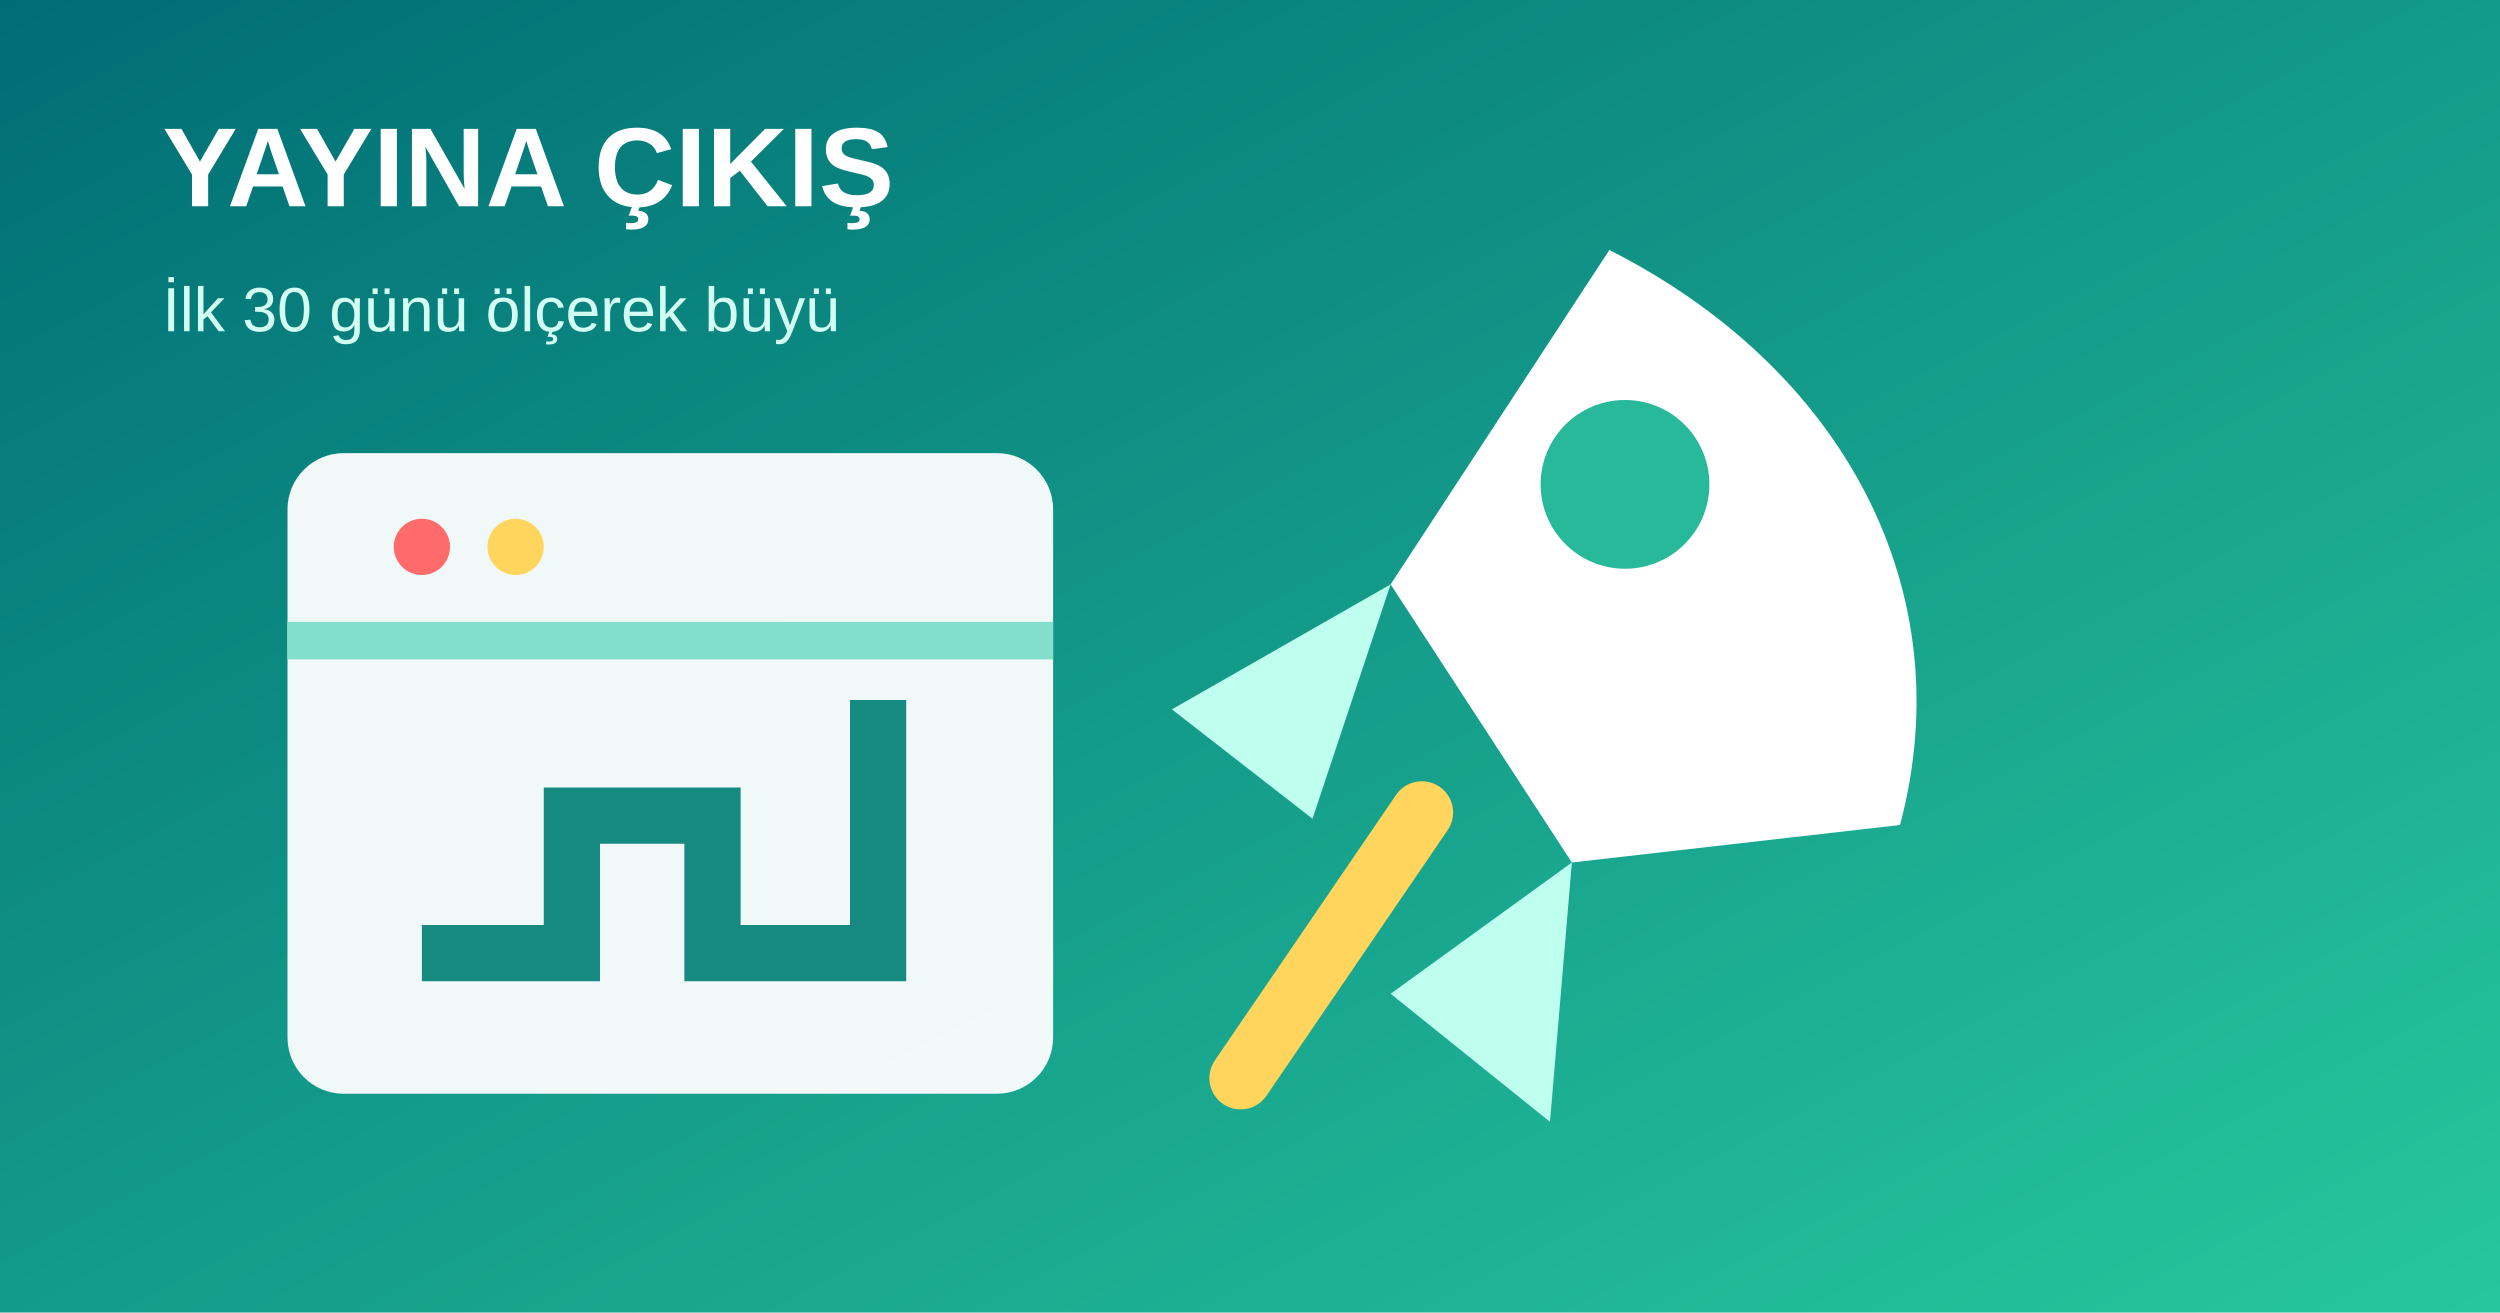
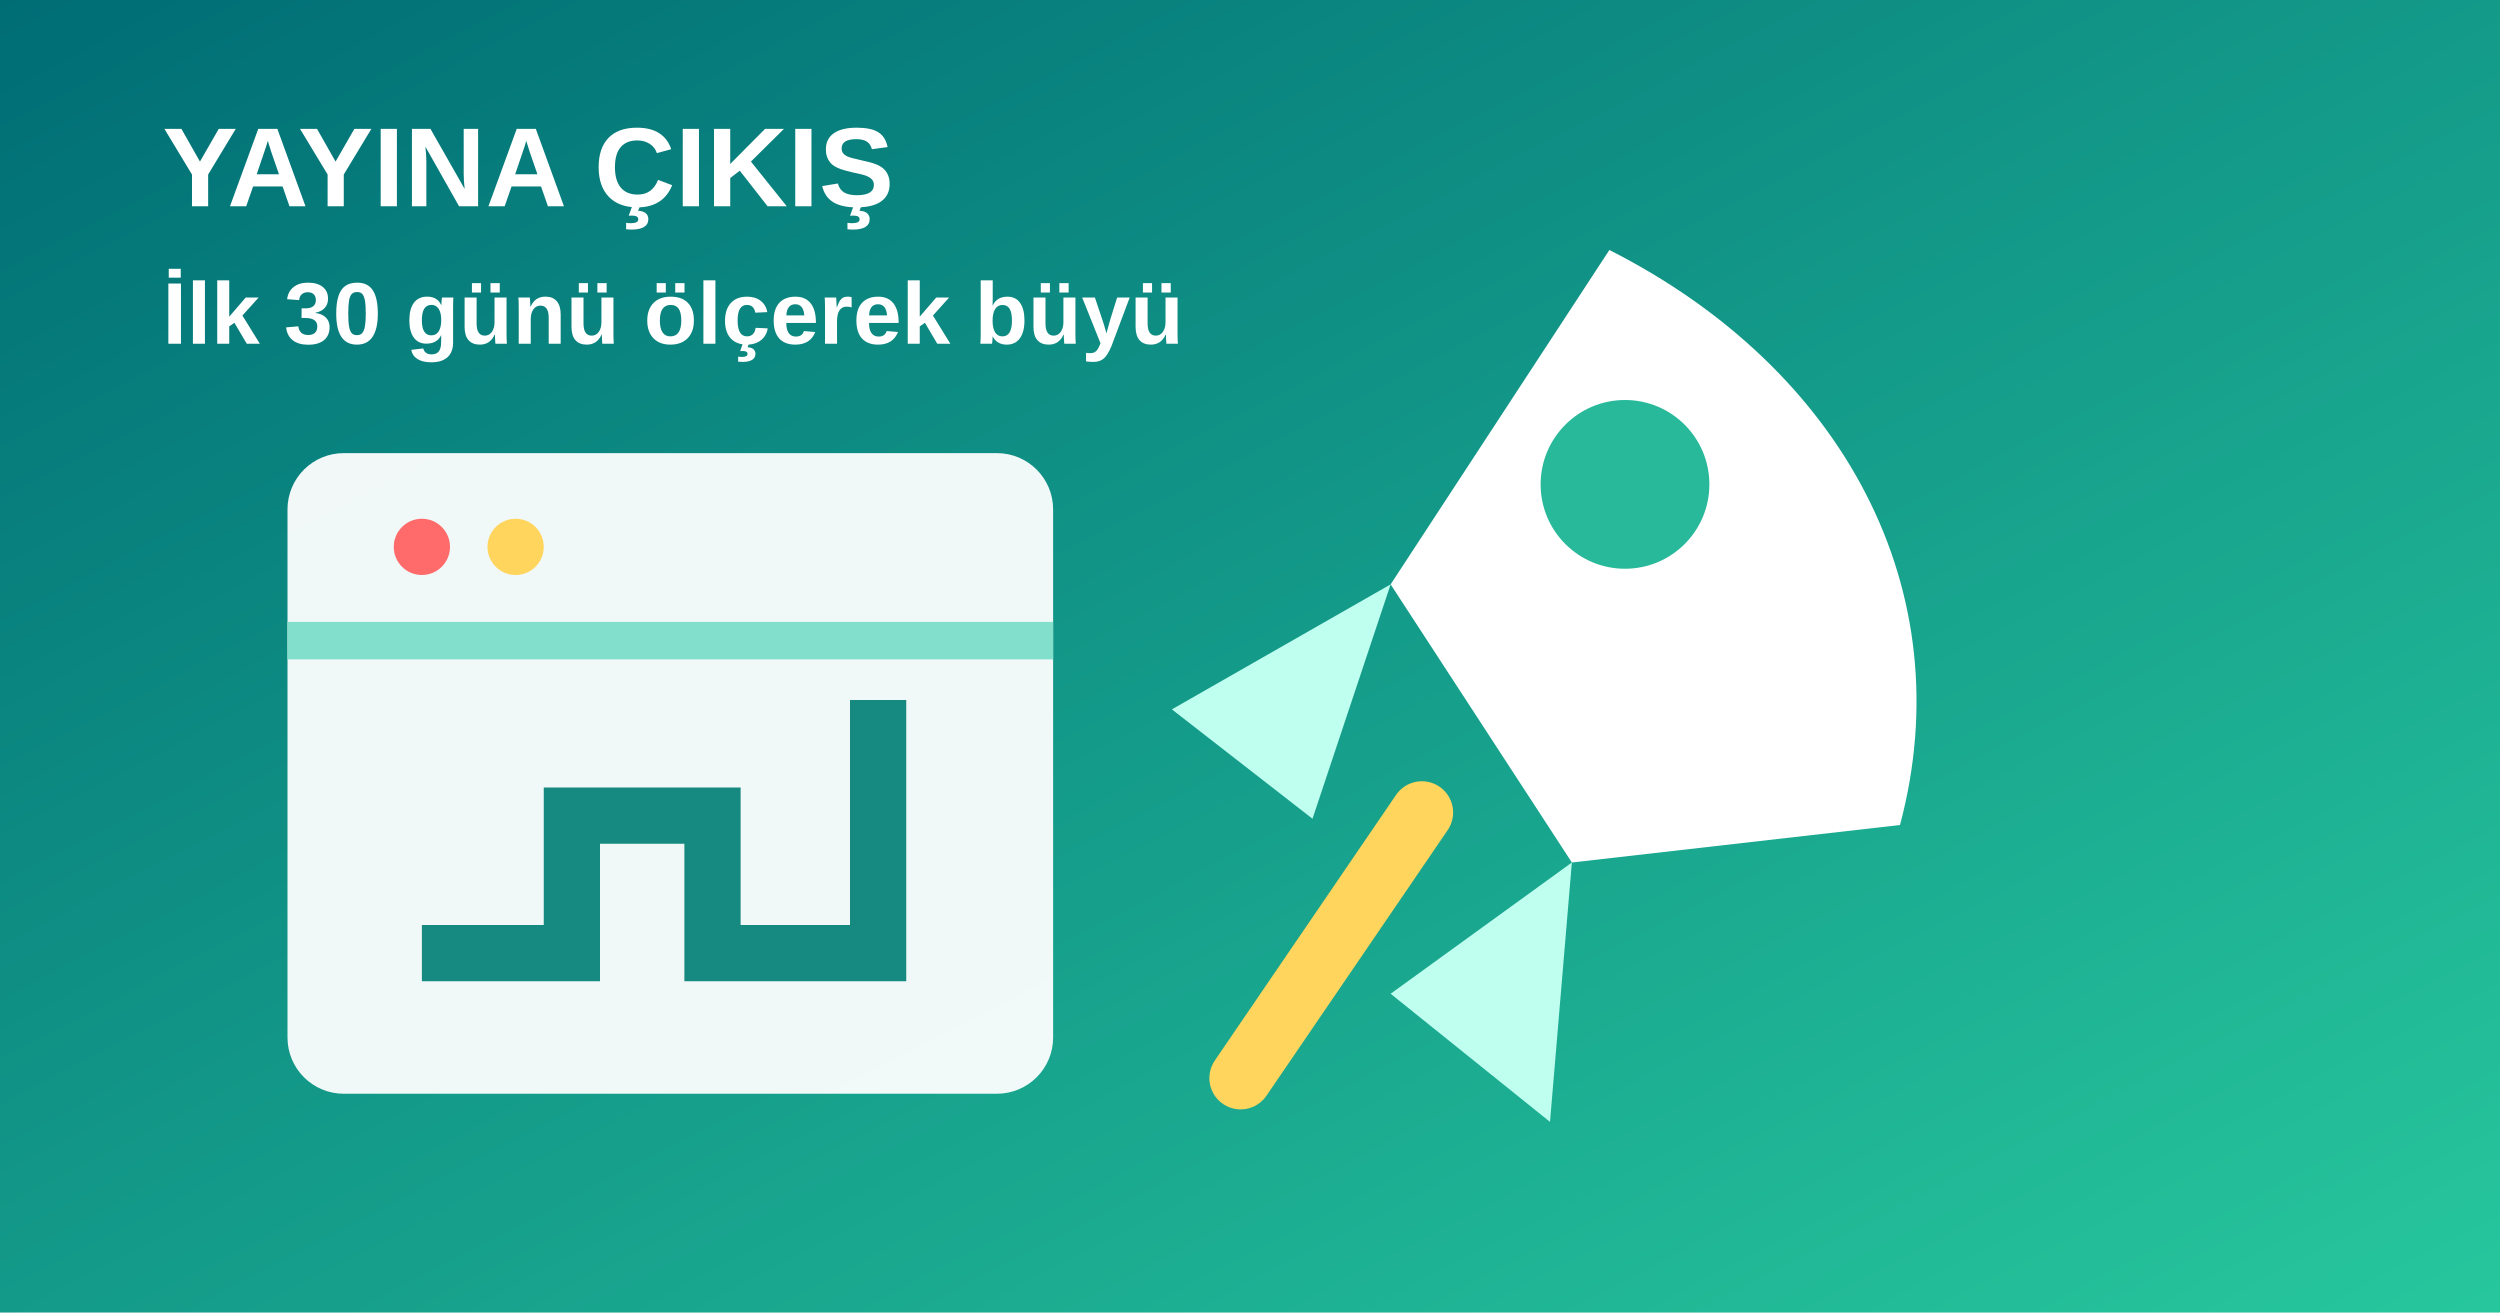
<svg xmlns="http://www.w3.org/2000/svg" viewBox="0 0 800 420">
  <defs>
    <linearGradient id="g" x2="1" y2="1">
      <stop stop-color="#006d75" />
      <stop offset="1" stop-color="#27c79d" />
    </linearGradient>
  </defs>
  <rect width="800" height="420" fill="url(#g)" />
  <path d="M515 80c75 38 113 109 93 184l-105 12-58-89z" fill="#fff" />
  <circle cx="520" cy="155" r="27" fill="#27b99a" />
  <path d="m445 187-70 40 45 35zm58 89-7 83-51-41z" fill="#bffff0" />
  <path d="m455 260-58 85" stroke="#ffd55d" stroke-width="20" stroke-linecap="round" />
  <rect x="92" y="145" width="245" height="205" rx="18" fill="#fff" opacity=".94" />
  <path d="M92 205h245" stroke="#81dfcb" stroke-width="12" />
  <circle cx="135" cy="175" r="9" fill="#ff6b6b" />
  <circle cx="165" cy="175" r="9" fill="#ffd55d" />
  <path d="M135 305h48v-44h45v44h53v-81" fill="none" stroke="#168a80" stroke-width="18" />
  <text x="52" y="66" fill="#fff" font-family="Arial" font-size="36" font-weight="700">YAYINA ÇIKIŞ</text>
-   <text x="52" y="106" fill="#d3fff3" font-family="Arial" font-size="20">İlk 30 günü ölçerek büyü</text>
+   <text x="52" y="110" fill="#fff" font-family="Arial" font-size="28" font-weight="600">İlk 30 günü ölçerek büyü</text>
</svg>
